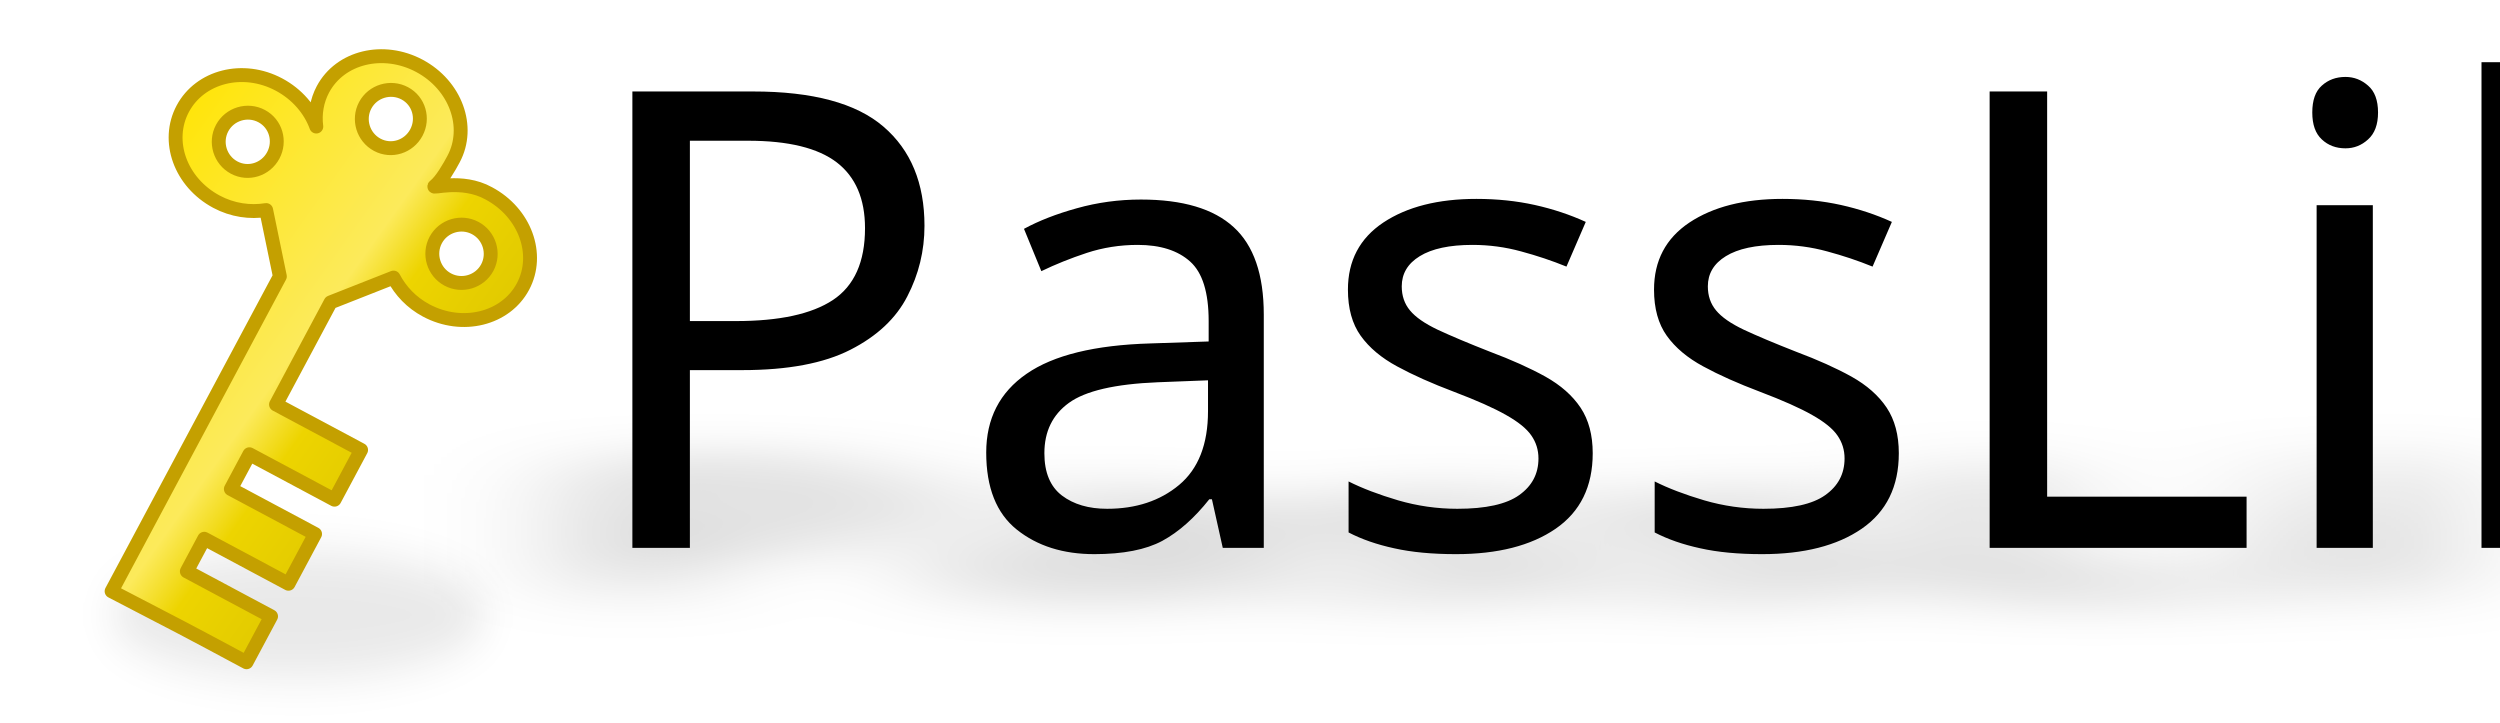
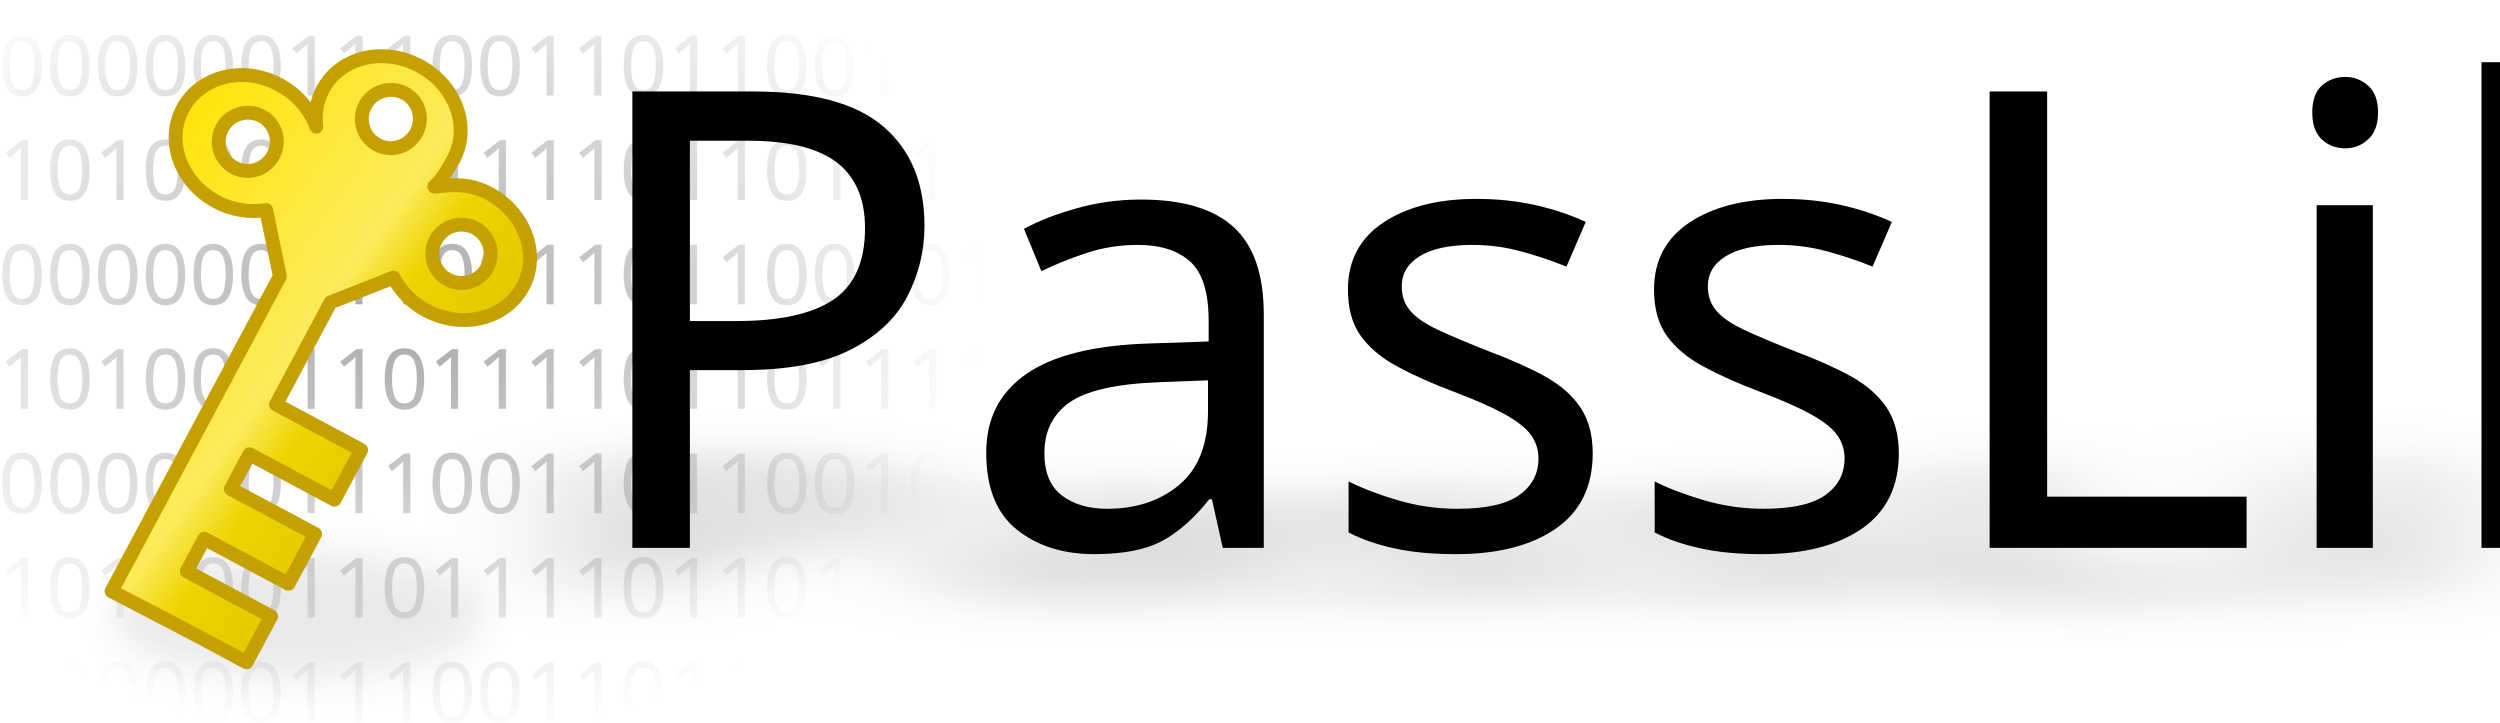
<svg xmlns="http://www.w3.org/2000/svg" xmlns:xlink="http://www.w3.org/1999/xlink" width="180" height="52" id="svg2383" version="1.0" style="display:inline">
  <defs id="defs2385">
+     <linearGradient id="linearGradient3910">
+       <stop style="stop-color:#000000;stop-opacity:1;" offset="0" id="stop3912" />
+       <stop style="stop-color:#000000;stop-opacity:0;" offset="1" id="stop3914" />
+     </linearGradient>
    <linearGradient id="linearGradient4140">
      <stop style="stop-color:#ffe50a;stop-opacity:1;" offset="0" id="stop4142" />
      <stop id="stop4150" offset="0.49" style="stop-color:#fcea5b;stop-opacity:1;" />
      <stop id="stop4148" offset="0.604" style="stop-color:#edd400;stop-opacity:1;" />
      <stop style="stop-color:#d6c000;stop-opacity:1;" offset="1" id="stop4144" />
    </linearGradient>
    <linearGradient id="linearGradient3426">
      <stop style="stop-color:#cdcdcd;stop-opacity:1;" offset="0" id="stop3428" />
      <stop style="stop-color:#989898;stop-opacity:1;" offset="1" id="stop3430" />
    </linearGradient>
    <linearGradient id="linearGradient3361">
      <stop style="stop-color:#d1d1d1;stop-opacity:1;" offset="0" id="stop3363" />
      <stop style="stop-color:#85867f;stop-opacity:0;" offset="1" id="stop3365" />
    </linearGradient>
    <linearGradient id="linearGradient3343">
      <stop style="stop-color:#e7e8e7;stop-opacity:1;" offset="0" id="stop3345" />
      <stop id="stop3351" offset="0.355" style="stop-color:#85867f;stop-opacity:1;" />
      <stop style="stop-color:#8a8b85;stop-opacity:1;" offset="0.553" id="stop3357" />
      <stop style="stop-color:#e8e8e6;stop-opacity:1;" offset="0.75" id="stop3353" />
      <stop id="stop3355" offset="0.875" style="stop-color:#e3e3e2;stop-opacity:1;" />
      <stop style="stop-color:#85867f;stop-opacity:1;" offset="1" id="stop3347" />
    </linearGradient>
    <linearGradient id="linearGradient3330">
      <stop style="stop-color:#63645e;stop-opacity:1;" offset="0" id="stop3332" />
      <stop style="stop-color:#d8d9d7;stop-opacity:1;" offset="1" id="stop3334" />
    </linearGradient>
    <linearGradient id="linearGradient3174">
      <stop style="stop-color:#ffffff;stop-opacity:0;" offset="0" id="stop3176" />
      <stop id="stop3182" offset="0.026" style="stop-color:#ffffff;stop-opacity:0;" />
      <stop style="stop-color:#ffffff;stop-opacity:0.681;" offset="0.103" id="stop3184" />
      <stop id="stop3186" offset="0.294" style="stop-color:#ffffff;stop-opacity:0;" />
      <stop style="stop-color:#ffffff;stop-opacity:0;" offset="0.494" id="stop3188" />
      <stop id="stop3190" offset="0.768" style="stop-color:#ffffff;stop-opacity:0.681;" />
      <stop style="stop-color:#ffffff;stop-opacity:0.707;" offset="0.833" id="stop3194" />
      <stop style="stop-color:#ffffff;stop-opacity:0;" offset="1" id="stop3178" />
    </linearGradient>
    <filter id="filter3534" x="-0.115" width="1.229" y="-0.418" height="1.836">
      <feGaussianBlur stdDeviation="2.955" id="feGaussianBlur3536" />
    </filter>
    <linearGradient xlink:href="#linearGradient4140" id="linearGradient4152" x1="12.785" y1="17.262" x2="42.609" y2="21.1" gradientUnits="userSpaceOnUse" gradientTransform="matrix(0.9898657,0.5290083,-0.5281754,0.9883071,8.600727,-14.22526)" />
    <filter id="filter3883" x="-0.107" width="1.214" y="-0.448" height="1.896">
      <feGaussianBlur stdDeviation="5.914" id="feGaussianBlur3885" />
    </filter>
+     <radialGradient xlink:href="#linearGradient3910" id="radialGradient3916" cx="25.454" cy="44.811" fx="25.454" fy="44.811" r="21.542" gradientTransform="matrix(2.047124,-0.05164693,0.02652595,1.051406,-25.11771,-21.74769)" gradientUnits="userSpaceOnUse" />
+     <radialGradient xlink:href="#linearGradient3910" id="radialGradient4270" gradientUnits="userSpaceOnUse" gradientTransform="matrix(-1.927849,0.04803928,-0.03632715,-1.457833,160.9627,83.61873)" cx="67.387" cy="44.127" fx="67.387" fy="44.127" r="21.542" />
  </defs>
  <g id="layer6" style="display:inline">
    <path style="opacity:0.45;fill:#000000;fill-opacity:0.188;stroke:none;filter:url(#filter3534)" id="path3370" d="m 55.356,38.303 a 30.911,8.485 0 1 1 -61.821,0 30.911,8.485 0 1 1 61.821,0 z" transform="matrix(0.4366087,0,0,0.5309258,10.778,23.93734)" />
+     <text xml:space="preserve" style="font-size:6.016px;font-style:normal;font-weight:normal;line-height:125%;letter-spacing:0px;word-spacing:0px;opacity:0.342;fill:url(#radialGradient4270);fill-opacity:1;stroke:none;display:inline;font-family:Sans" x="-10.453" y="-45.764" id="text3028">
+       <tspan x="-10.453" y="-45.764" style="fill:url(#radialGradient4270);fill-opacity:1" id="tspan4268">0111010001101111011011110010000001101101011000010110111001111001</tspan>
+       <tspan x="-10.453" y="-38.244" style="fill:url(#radialGradient4270);fill-opacity:1" id="tspan4316">0010000001110011011001010110001101110010011001010111010001110011</tspan>
+       <tspan x="-10.453" y="-30.724" style="fill:url(#radialGradient4270);fill-opacity:1" id="tspan4318">0111010001101111011011110010000001101101011000010110111001111001</tspan>
+       <tspan x="-10.453" y="-23.205" style="fill:url(#radialGradient4270);fill-opacity:1" id="tspan4320">0010000001110011011001010110001101110010011001010111010001110011</tspan>
+       <tspan x="-10.453" y="-15.685" style="fill:url(#radialGradient4270);fill-opacity:1" id="tspan4322">0111010001101111011011110010000001101101011000010110111001111001</tspan>
+       <tspan x="-10.453" y="-8.165" style="fill:url(#radialGradient4270);fill-opacity:1" id="tspan4324">0010000001110011011001010110001101110010011001010111010001110011</tspan>
+       <tspan x="-10.453" y="-0.645" style="fill:url(#radialGradient4270);fill-opacity:1" id="tspan4326">0111010001101111011011110010000001101101011000010110111001111001</tspan>
+       <tspan x="-10.453" y="6.875" style="fill:url(#radialGradient4270);fill-opacity:1" id="tspan4328">0010000001110011011001010110001101110010011001010111010001110011</tspan>
+       <tspan x="-10.453" y="14.395" style="fill:url(#radialGradient4270);fill-opacity:1" id="tspan4330">0111010001101111011011110010000001101101011000010110111001111001</tspan>
+       <tspan x="-10.453" y="21.915" style="fill:url(#radialGradient4270);fill-opacity:1" id="tspan4332">0010000001110011011001010110001101110010011001010111010001110011</tspan>
+       <tspan x="-10.453" y="29.434" style="fill:url(#radialGradient4270);fill-opacity:1" id="tspan4334">0111010001101111011011110010000001101101011000010110111001111001</tspan>
+       <tspan x="-10.453" y="36.954" style="fill:url(#radialGradient4270);fill-opacity:1" id="tspan4336">0010000001110011011001010110001101110010011001010111010001110011</tspan>
+       <tspan x="-10.453" y="44.474" style="fill:url(#radialGradient4270);fill-opacity:1" id="tspan4338">0111010001101111011011110010000001101101011000010110111001111001</tspan>
+       <tspan x="-10.453" y="51.994" style="fill:url(#radialGradient4270);fill-opacity:1" id="tspan4340">0010000001110011011001010110001101110010011001010111010001110011</tspan>
+       <tspan x="-10.453" y="59.514" style="fill:url(#radialGradient4270);fill-opacity:1" id="tspan4342">0111010001101111011011110010000001101101011000010110111001111001</tspan>
+       <tspan x="-10.453" y="67.034" style="fill:url(#radialGradient4270);fill-opacity:1" id="tspan4344">0010000001110011011001010110001101110010011001010111010001110011</tspan>
+       <tspan x="-10.453" y="74.553" style="fill:url(#radialGradient4270);fill-opacity:1" id="tspan4346" />
+     </text>
  </g>
  <g id="layer3" style="display:inline">
    <path style="fill:url(#linearGradient4152);fill-opacity:1;stroke:#c4a000;stroke-width:1;stroke-linecap:round;stroke-linejoin:round;stroke-miterlimit:4;stroke-opacity:1;stroke-dasharray:none" d="M 30.199,4.742 C 27.603,3.355 24.498,4.099 23.252,6.43 22.806,7.265 22.657,8.208 22.773,9.112 22.331,7.894 21.391,6.785 20.093,6.091 17.497,4.704 14.406,5.495 13.161,7.826 c -1.246,2.331 -0.169,5.309 2.426,6.697 1.159,0.62 2.423,0.788 3.576,0.601 l 0.987,4.776 -12.115,22.669 c 4.92,2.548 5.323,2.758 9.715,5.113 l 1.766,-3.305 -6.063,-3.24 1.254,-2.347 6.063,3.24 1.915,-3.583 -6.063,-3.24 1.337,-2.502 6.125,3.273 1.915,-3.583 -6.125,-3.273 3.928,-7.351 4.534,-1.786 c 0.502,0.957 1.288,1.8 2.353,2.369 2.596,1.387 5.718,0.612 6.963,-1.718 1.246,-2.331 0.138,-5.326 -2.457,-6.713 -1.966,-1.094 -4.224,-0.286 -3.892,-0.531 0.483,-0.371 1.053,-1.375 1.353,-1.937 C 33.902,9.125 32.794,6.129 30.199,4.742 z M 29.143,6.719 c 1.021,0.545 1.379,1.81 0.835,2.828 C 29.433,10.566 28.183,10.97 27.162,10.425 26.141,9.88 25.752,8.599 26.296,7.58 26.841,6.561 28.122,6.174 29.143,6.719 z m 5.076,9.701 c 1.021,0.545 1.41,1.826 0.866,2.845 -0.545,1.019 -1.826,1.407 -2.846,0.861 -1.021,-0.545 -1.41,-1.826 -0.866,-2.845 0.545,-1.019 1.826,-1.407 2.846,-0.861 z M 18.84,8.36 c 1.021,0.545 1.379,1.81 0.835,2.828 -0.545,1.019 -1.795,1.423 -2.815,0.878 -1.021,-0.545 -1.41,-1.826 -0.866,-2.845 0.545,-1.019 1.826,-1.407 2.846,-0.861 z" id="rect3942" />
  </g>
  <g id="layer8" style="display:inline">
    <text xml:space="preserve" style="font-size:46.009px;font-style:normal;font-variant:normal;font-weight:normal;font-stretch:normal;text-align:start;line-height:125%;writing-mode:lr-tb;text-anchor:start;opacity:0.315;fill:#000000;fill-opacity:1;stroke:none;display:inline;filter:url(#filter3883);font-family:Crimson Text;-inkscape-font-specification:Crimson Text" x="42.524" y="42.487" id="text2740-0" transform="matrix(1,0,0,0.2832597,-3.428571,30.74009)">
      <tspan id="tspan2742-1" x="42.524" y="42.487">PassLib</tspan>
    </text>
  </g>
  <g id="layer1" style="display:inline">
    <text xml:space="preserve" style="font-size:46.009px;font-style:normal;font-variant:normal;font-weight:normal;font-stretch:normal;text-align:start;line-height:125%;writing-mode:lr-tb;text-anchor:start;fill:#000000;fill-opacity:1;stroke:none;font-family:Crimson Text;-inkscape-font-specification:Crimson Text" x="41.064" y="39.447" id="text2740">
      <tspan id="tspan2742" x="41.064" y="39.447">PassLib</tspan>
    </text>
  </g>
</svg>
